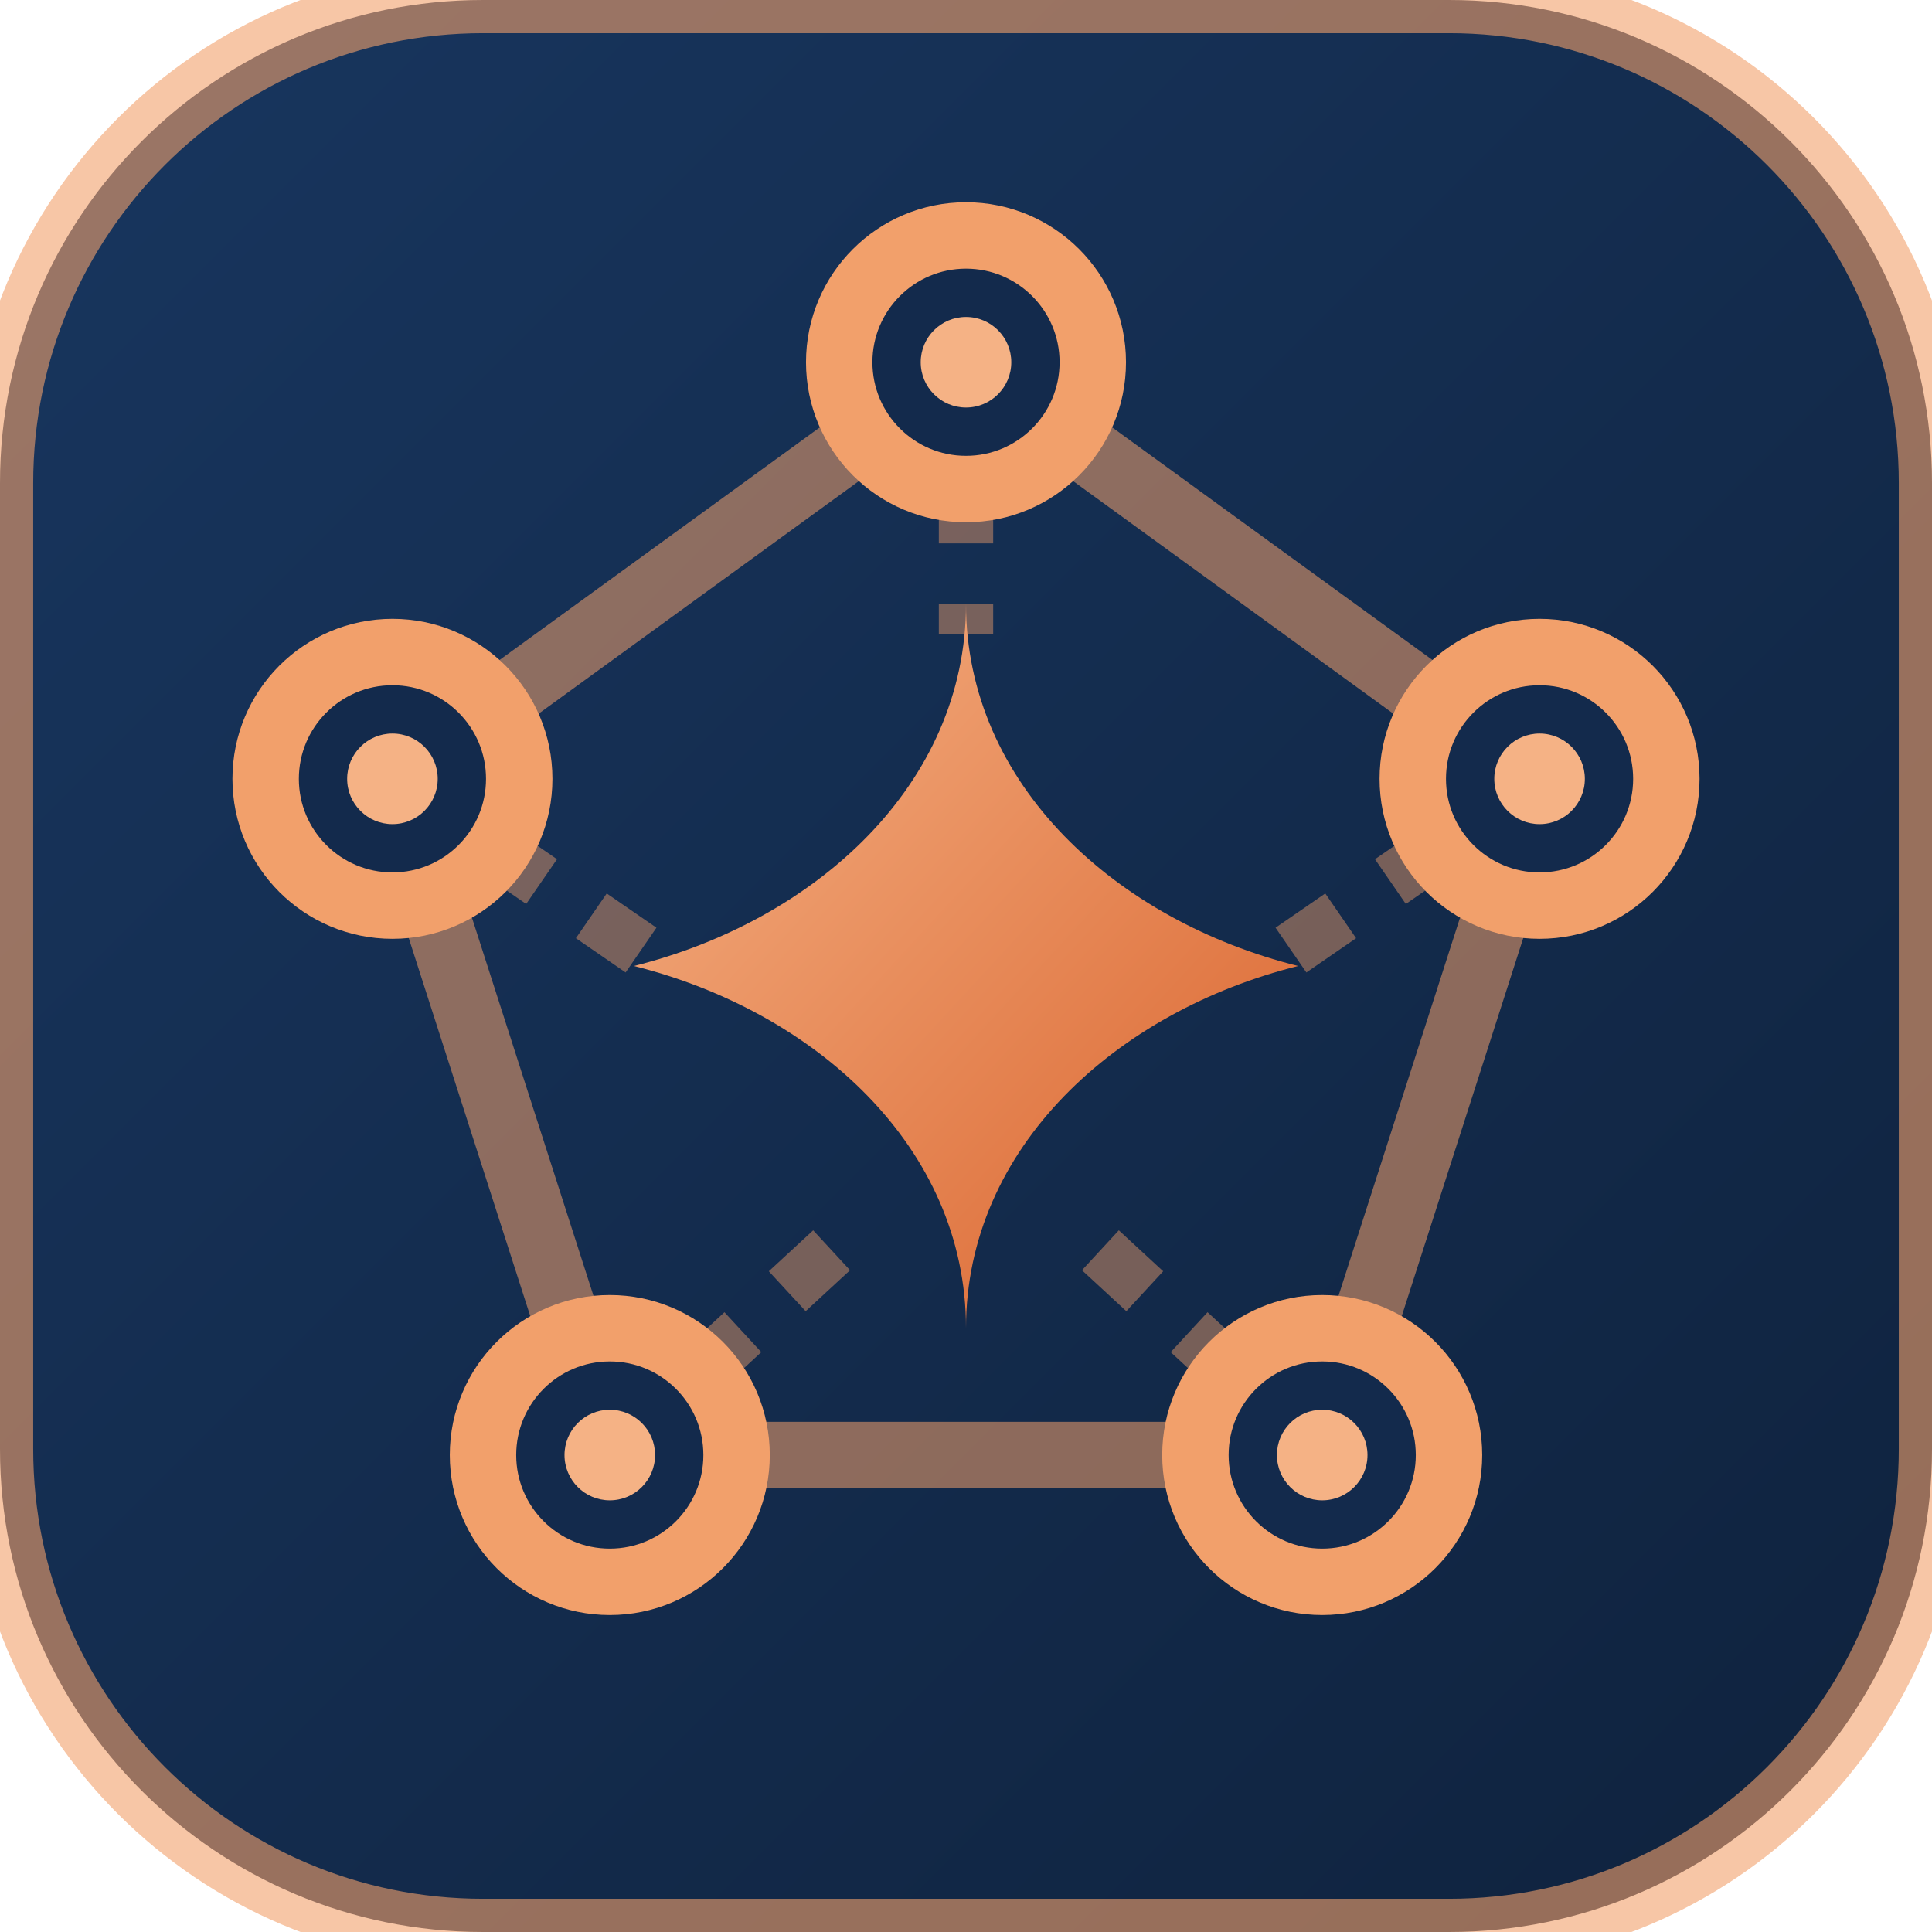
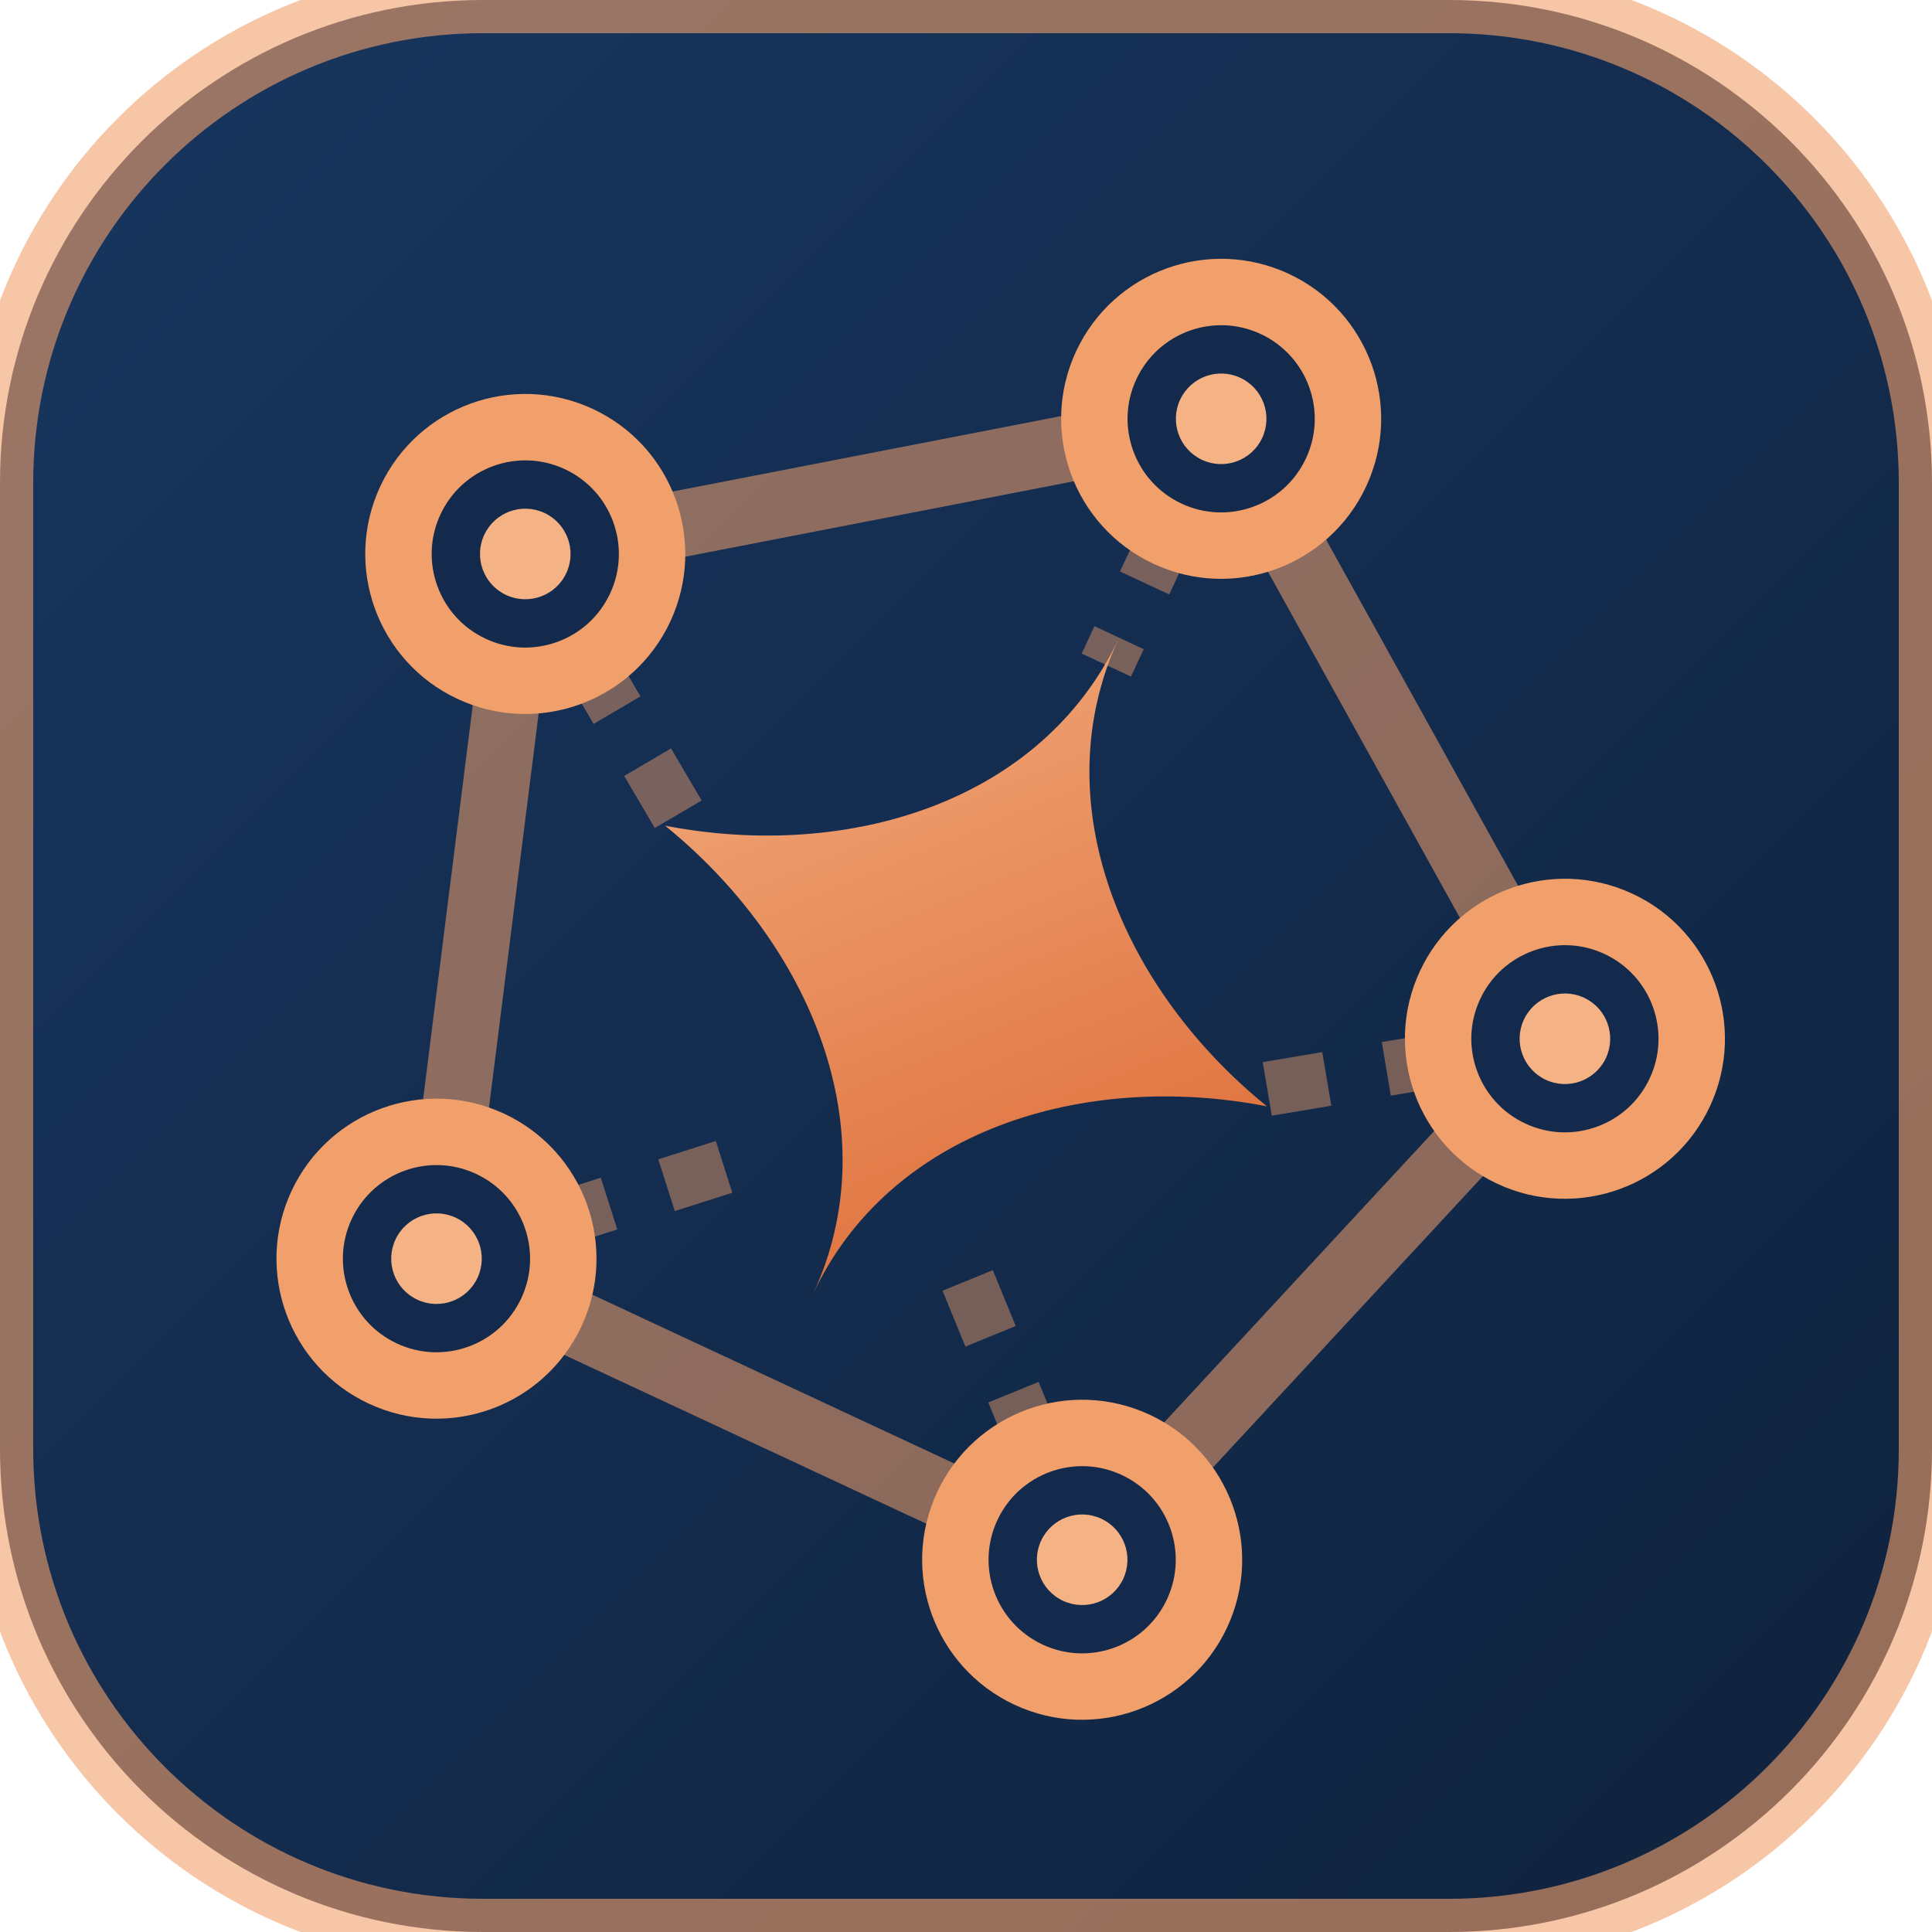
<svg xmlns="http://www.w3.org/2000/svg" viewBox="0 0 64 64">
  <defs>
    <linearGradient id="socioAiFaviconGrad" x1="0%" y1="0%" x2="100%" y2="100%">
      <stop offset="0%" stop-color="#f5b285" />
      <stop offset="100%" stop-color="#d9622c" />
    </linearGradient>
    <linearGradient id="socioAiBgGrad" x1="0%" y1="0%" x2="100%" y2="100%">
      <stop offset="0%" stop-color="#18365f" />
      <stop offset="100%" stop-color="#0f223d" />
    </linearGradient>
  </defs>
  <rect width="64" height="64" rx="16" fill="url(#socioAiBgGrad)" stroke="#f2a06b" stroke-width="2.2" stroke-opacity="0.6" />
-   <polygon points="32,12 51,25.8 43.8,48.2 20.2,48.2 13,25.8" fill="none" stroke="rgba(242, 160, 107, 0.55)" stroke-width="2.2" stroke-linejoin="round" />
-   <line x1="32" y1="12" x2="32" y2="21" stroke="rgba(242, 160, 107, 0.45)" stroke-width="1.8" stroke-dasharray="2 2" />
-   <line x1="51" y1="25.8" x2="42" y2="32" stroke="rgba(242, 160, 107, 0.45)" stroke-width="1.8" stroke-dasharray="2 2" />
-   <line x1="43.8" y1="48.2" x2="36" y2="41" stroke="rgba(242, 160, 107, 0.45)" stroke-width="1.8" stroke-dasharray="2 2" />
-   <line x1="20.2" y1="48.2" x2="28" y2="41" stroke="rgba(242, 160, 107, 0.45)" stroke-width="1.8" stroke-dasharray="2 2" />
-   <line x1="13" y1="25.8" x2="22" y2="32" stroke="rgba(242, 160, 107, 0.45)" stroke-width="1.8" stroke-dasharray="2 2" />
-   <path d="M32 20 C32 26 27 30.5 21 32 C27 33.5 32 38 32 44 C32 38 37 33.5 43 32 C37 30.5 32 26 32 20 Z" fill="url(#socioAiFaviconGrad)" />
-   <circle cx="32" cy="12" r="4.2" fill="#132a4c" stroke="#f2a06b" stroke-width="2.2" />
-   <circle cx="51" cy="25.8" r="4.2" fill="#132a4c" stroke="#f2a06b" stroke-width="2.2" />
-   <circle cx="43.8" cy="48.2" r="4.2" fill="#132a4c" stroke="#f2a06b" stroke-width="2.2" />
-   <circle cx="20.2" cy="48.2" r="4.2" fill="#132a4c" stroke="#f2a06b" stroke-width="2.2" />
-   <circle cx="13" cy="25.8" r="4.2" fill="#132a4c" stroke="#f2a06b" stroke-width="2.2" />
-   <circle cx="32" cy="12" r="1.5" fill="#f5b285" />
-   <circle cx="51" cy="25.8" r="1.5" fill="#f5b285" />
-   <circle cx="43.8" cy="48.2" r="1.5" fill="#f5b285" />
-   <circle cx="20.2" cy="48.2" r="1.5" fill="#f5b285" />
-   <circle cx="13" cy="25.8" r="1.5" fill="#f5b285" />
+   <g transform="rotate(25 32 32)">
+     <polygon points="32,12 51,25.8 43.8,48.2 20.2,48.2 13,25.8" fill="none" stroke="rgba(242, 160, 107, 0.55)" stroke-width="2.2" stroke-linejoin="round" />
+     <line x1="32" y1="12" x2="32" y2="21" stroke="rgba(242, 160, 107, 0.45)" stroke-width="1.8" stroke-dasharray="2 2" />
+     <line x1="51" y1="25.8" x2="42" y2="32" stroke="rgba(242, 160, 107, 0.45)" stroke-width="1.8" stroke-dasharray="2 2" />
+     <line x1="43.8" y1="48.2" x2="36" y2="41" stroke="rgba(242, 160, 107, 0.45)" stroke-width="1.8" stroke-dasharray="2 2" />
+     <line x1="20.2" y1="48.2" x2="28" y2="41" stroke="rgba(242, 160, 107, 0.45)" stroke-width="1.8" stroke-dasharray="2 2" />
+     <line x1="13" y1="25.8" x2="22" y2="32" stroke="rgba(242, 160, 107, 0.45)" stroke-width="1.8" stroke-dasharray="2 2" />
+     <path d="M32 20 C32 26 27 30.5 21 32 C27 33.5 32 38 32 44 C32 38 37 33.5 43 32 C37 30.5 32 26 32 20 Z" fill="url(#socioAiFaviconGrad)" />
+     <circle cx="32" cy="12" r="4.2" fill="#132a4c" stroke="#f2a06b" stroke-width="2.2" />
+     <circle cx="51" cy="25.8" r="4.2" fill="#132a4c" stroke="#f2a06b" stroke-width="2.2" />
+     <circle cx="43.8" cy="48.2" r="4.2" fill="#132a4c" stroke="#f2a06b" stroke-width="2.2" />
+     <circle cx="20.2" cy="48.2" r="4.2" fill="#132a4c" stroke="#f2a06b" stroke-width="2.2" />
+     <circle cx="13" cy="25.8" r="4.2" fill="#132a4c" stroke="#f2a06b" stroke-width="2.2" />
+     <circle cx="32" cy="12" r="1.5" fill="#f5b285" />
+     <circle cx="51" cy="25.8" r="1.5" fill="#f5b285" />
+     <circle cx="43.8" cy="48.2" r="1.5" fill="#f5b285" />
+     <circle cx="20.2" cy="48.2" r="1.5" fill="#f5b285" />
+     <circle cx="13" cy="25.8" r="1.5" fill="#f5b285" />
+   </g>
</svg>
